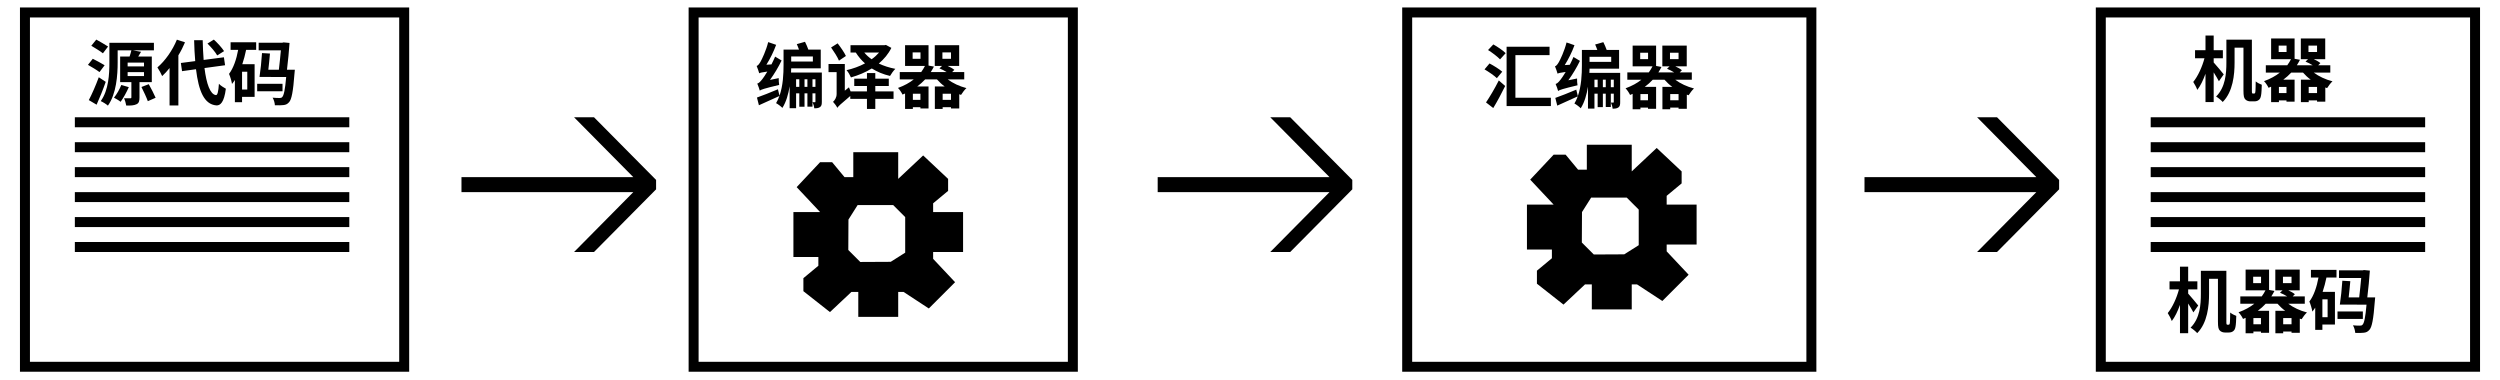
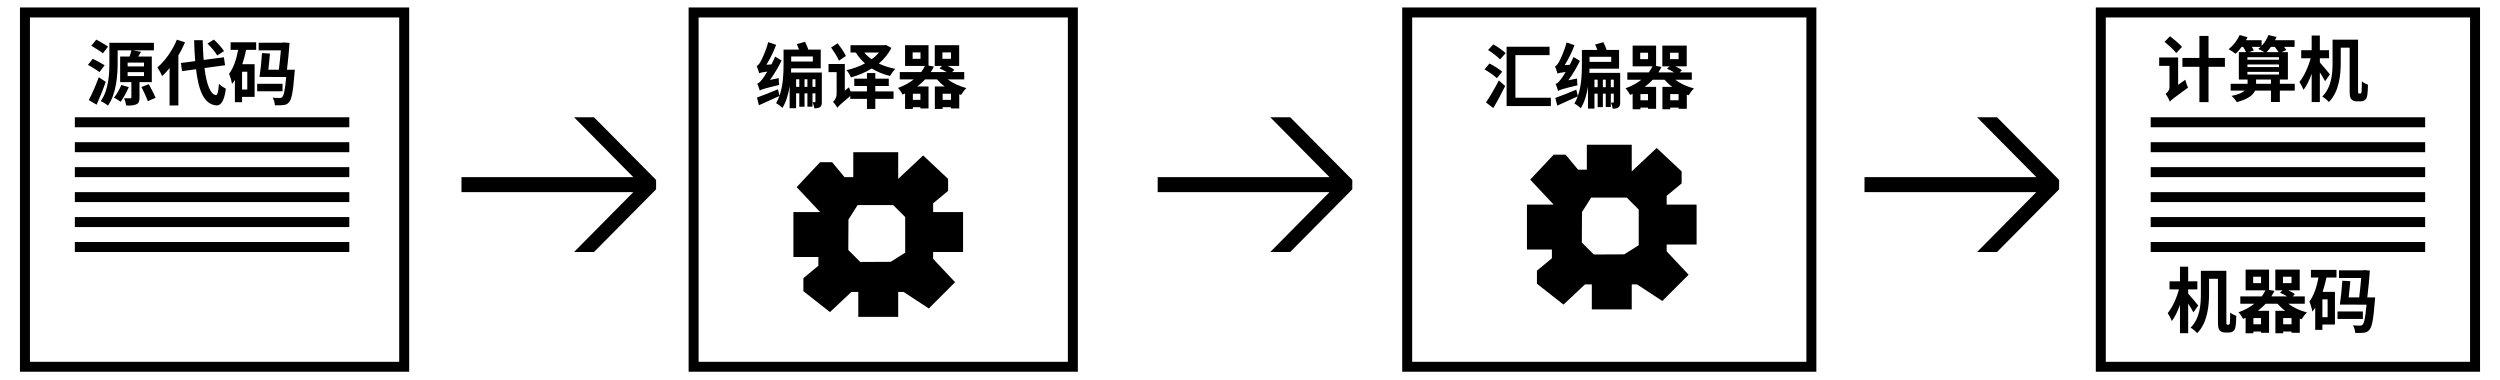
<svg xmlns="http://www.w3.org/2000/svg" version="1.1" id="svg2" width="501" height="76" viewBox="0 0 501 76">
  <defs id="defs6" />
  <path id="path8532-9" d="M 4,1.5 V 74.5 H 82 V 1.5 Z m 134,0 V 74.5 h 78 V 1.5 Z m 143,0 V 74.5 h 83 V 1.5 Z m 139,0 V 74.5 h 77 V 1.5 Z m -414,2 H 80 V 72.5 H 6 Z m 134,0 h 74 V 72.5 h -74 z m 143,0 h 79 V 72.5 h -79 z m 139,0 h 73 V 72.5 H 422 Z M 15,23.5 v 2 h 55 v -2 z m 100.043,0 c 3.958,4 7.917,8 11.875,12 H 92.48 v 3 h 34.438 c -3.958,4 -7.917,8 -11.875,12 h 3.996 c 4.147,-4.185 8.294,-8.37 12.441,-12.555 V 36.053 C 127.334,31.868 123.187,27.684 119.039,23.5 Z m 139.52,0 c 3.958,4 7.917,8 11.875,12 H 232 v 3 h 34.438 c -3.958,4 -7.917,8 -11.875,12 h 3.996 C 262.706,46.315 266.853,42.13 271,37.945 V 36.053 C 266.854,31.868 262.706,27.684 258.559,23.5 Z m 141.646,0 c 3.958,4 7.917,8 11.875,12 h -34.438 v 3 h 34.438 c -3.958,4 -7.917,8 -11.875,12 h 3.996 c 4.147,-4.185 8.294,-8.37 12.441,-12.555 V 36.053 C 408.5,31.868 404.353,27.684 400.205,23.5 Z M 431,23.5 v 2 h 55 v -2 z m -416,5 v 2 h 55 v -2 z m 416,0 v 2 h 55 v -2 z M 318,29 v 5 h -1.756 c -0.83,-1 -1.658,-2 -2.488,-3 h -2.408 c -1.566,1.667 -3.13,3.333 -4.695,5 1.565,1.667 3.13,3.333 4.695,5 H 306 v 9 h 5 v 1.754 l -3,2.49 v 2.609 c 1.775,1.396 3.549,2.793 5.324,4.189 1.435,-1.348 2.87,-2.695 4.305,-4.043 H 319 v 5 h 8 v -5 h 1.07 c 1.688,1.106 3.376,2.212 5.064,3.318 l 5.266,-5.264 C 336.934,53.494 335.467,51.932 334,50.371 V 49 h 6 v -8 h -6 v -1.756 l 3,-2.49 v -2.406 c -1.667,-1.566 -3.333,-3.132 -5,-4.697 -1.667,1.566 -3.333,3.132 -5,4.697 V 29 Z m -147,1.5 v 5 h -1.756 c -0.83,-1 -1.658,-2 -2.488,-3 h -2.408 c -1.566,1.667 -3.13,3.333 -4.695,5 1.565,1.667 3.13,3.333 4.695,5 H 159 v 9 h 5 v 1.754 l -3,2.49 v 2.609 c 1.775,1.396 3.549,2.793 5.324,4.189 1.435,-1.348 2.87,-2.695 4.305,-4.043 H 172 v 5 h 8 v -5 h 1.07 c 1.688,1.106 3.376,2.212 5.064,3.318 l 5.266,-5.264 C 189.934,54.994 188.467,53.432 187,51.871 V 50.5 h 6 v -8 h -6 v -1.756 l 3,-2.49 v -2.406 c -1.667,-1.566 -3.333,-3.132 -5,-4.697 -1.667,1.566 -3.333,3.132 -5,4.697 V 30.5 Z m -156,3 v 2 h 55 v -2 z m 416,0 v 2 h 55 v -2 z m -416,5 v 2 h 55 v -2 z m 416,0 v 2 h 55 v -2 z M 318.865,39.6 H 326 L 328.4,42 v 7.135 c -0.967,0.612 -1.934,1.222 -2.9,1.834 -2.128,0.011 -4.006,0.021 -6.1,0.031 L 317,48.6 317.031,42.5 Z m -147,1.5 H 179 L 181.4,43.5 v 7.135 c -0.967,0.612 -1.934,1.222 -2.9,1.834 -2.128,0.011 -4.006,0.021 -6.1,0.031 L 170,50.1 170.031,44 Z M 15,43.5 v 2 h 55 v -2 z m 416,0 v 2 h 55 v -2 z m -416,5 v 2 h 55 v -2 z m 416,0 v 2 h 55 v -2 z" style="fill:#000000" />
  <text id="text9209" y="19.886" x="43.34" style="font-style:normal;font-variant:normal;font-weight:bold;font-stretch:normal;font-size:14.185px;line-height:125%;font-family:'Noto Sans CJK SC';-inkscape-font-specification:'Noto Sans CJK SC, Bold';font-variant-ligatures:normal;font-variant-caps:normal;font-variant-numeric:normal;font-feature-settings:normal;text-align:center;letter-spacing:0px;word-spacing:0px;writing-mode:lr-tb;text-anchor:middle;display:inline;fill:#000000;fill-opacity:1;stroke:none;stroke-width:1px;stroke-linecap:butt;stroke-linejoin:miter;stroke-opacity:1" xml:space="preserve">
    <tspan style="font-style:normal;font-variant:normal;font-weight:bold;font-stretch:normal;font-size:14.185px;font-family:'Noto Sans CJK SC';-inkscape-font-specification:'Noto Sans CJK SC, Bold';font-variant-ligatures:normal;font-variant-caps:normal;font-variant-numeric:normal;font-feature-settings:normal;text-align:center;writing-mode:lr-tb;text-anchor:middle;stroke-width:1px" y="19.886" x="43.34" id="tspan9207">源代码</tspan>
  </text>
  <text id="text9209-04" y="20.547" x="177.413" style="font-style:normal;font-variant:normal;font-weight:bold;font-stretch:normal;font-size:14.185px;line-height:125%;font-family:'Noto Sans CJK SC';-inkscape-font-specification:'Noto Sans CJK SC, Bold';font-variant-ligatures:normal;font-variant-caps:normal;font-variant-numeric:normal;font-feature-settings:normal;text-align:center;letter-spacing:0px;word-spacing:0px;writing-mode:lr-tb;text-anchor:middle;display:inline;fill:#000000;fill-opacity:1;stroke:none;stroke-width:1px;stroke-linecap:butt;stroke-linejoin:miter;stroke-opacity:1" xml:space="preserve">
    <tspan y="20.547" x="177.413" id="tspan9239">编译器</tspan>
  </text>
  <text id="text9209-00" y="20.624" x="323.216" style="font-style:normal;font-variant:normal;font-weight:bold;font-stretch:normal;font-size:14.185px;line-height:125%;font-family:'Noto Sans CJK SC';-inkscape-font-specification:'Noto Sans CJK SC, Bold';font-variant-ligatures:normal;font-variant-caps:normal;font-variant-numeric:normal;font-feature-settings:normal;text-align:center;letter-spacing:0px;word-spacing:0px;writing-mode:lr-tb;text-anchor:middle;display:inline;fill:#000000;fill-opacity:1;stroke:none;stroke-width:1px;stroke-linecap:butt;stroke-linejoin:miter;stroke-opacity:1" xml:space="preserve">
    <tspan y="20.624" x="323.216" id="tspan9249">汇编器</tspan>
  </text>
  <text id="text9209-7" y="19.19" x="458.259" style="font-style:normal;font-variant:normal;font-weight:bold;font-stretch:normal;font-size:14.185px;line-height:125%;font-family:'Noto Sans CJK SC';-inkscape-font-specification:'Noto Sans CJK SC, Bold';font-variant-ligatures:normal;font-variant-caps:normal;font-variant-numeric:normal;font-feature-settings:normal;text-align:center;letter-spacing:0px;word-spacing:0px;writing-mode:lr-tb;text-anchor:middle;display:inline;fill:#000000;fill-opacity:1;stroke:none;stroke-width:1px;stroke-linecap:butt;stroke-linejoin:miter;stroke-opacity:1" xml:space="preserve">
-     <tspan y="19.19" x="458.259" id="tspan9259">机器</tspan>
+     <tspan y="19.19" x="458.259" id="tspan9259">计算机</tspan>
  </text>
  <text id="text9209-9" y="65.51" x="460.239" style="font-style:normal;font-variant:normal;font-weight:bold;font-stretch:normal;font-size:14.185px;line-height:125%;font-family:'Noto Sans CJK SC';-inkscape-font-specification:'Noto Sans CJK SC, Bold';font-variant-ligatures:normal;font-variant-caps:normal;font-variant-numeric:normal;font-feature-settings:normal;text-align:center;letter-spacing:0px;word-spacing:0px;writing-mode:lr-tb;text-anchor:middle;display:inline;fill:#000000;fill-opacity:1;stroke:none;stroke-width:1px;stroke-linecap:butt;stroke-linejoin:miter;stroke-opacity:1" xml:space="preserve">
    <tspan y="65.51" x="460.239" id="tspan9269">机器码</tspan>
  </text>
</svg>
